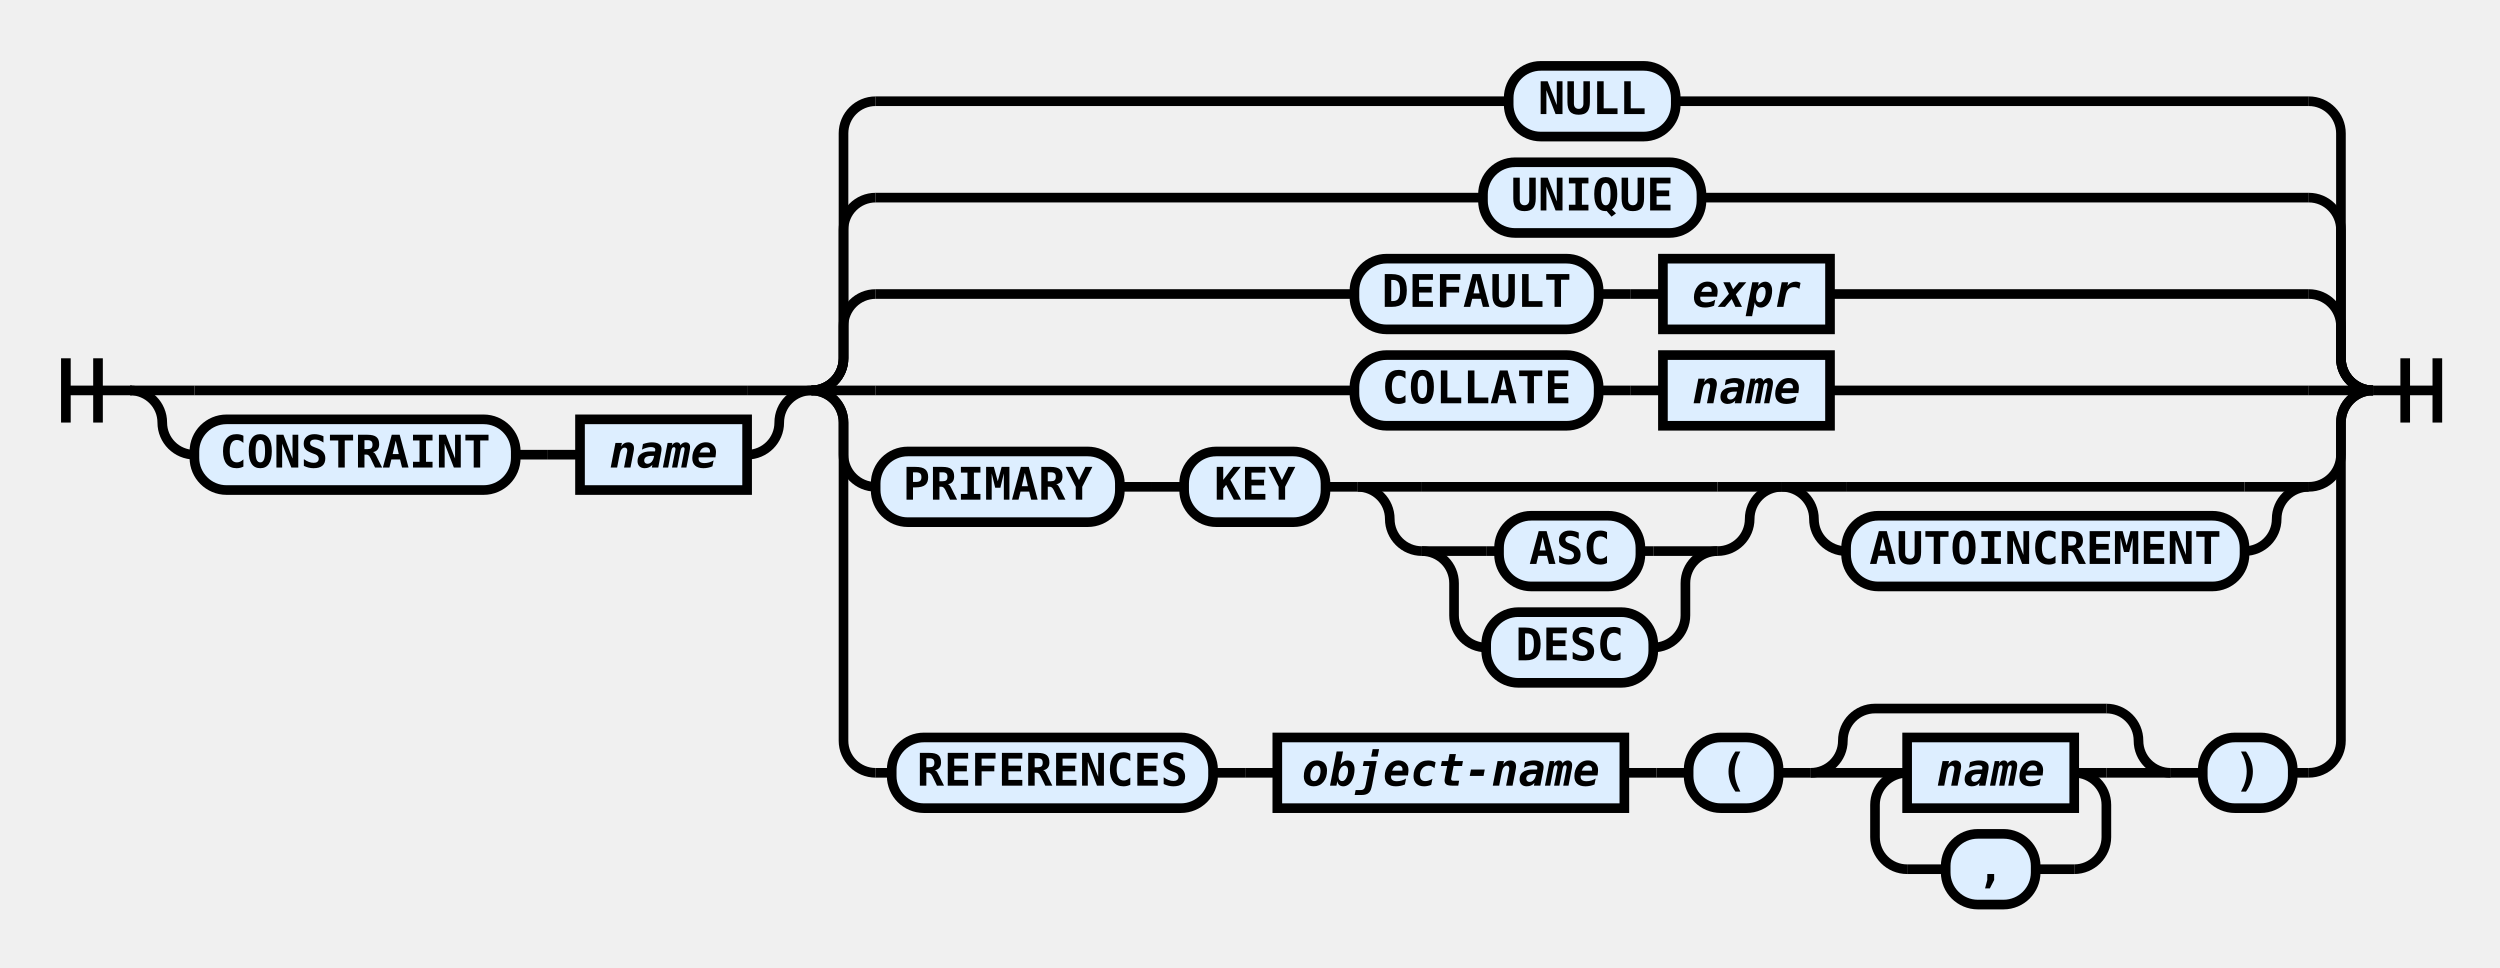
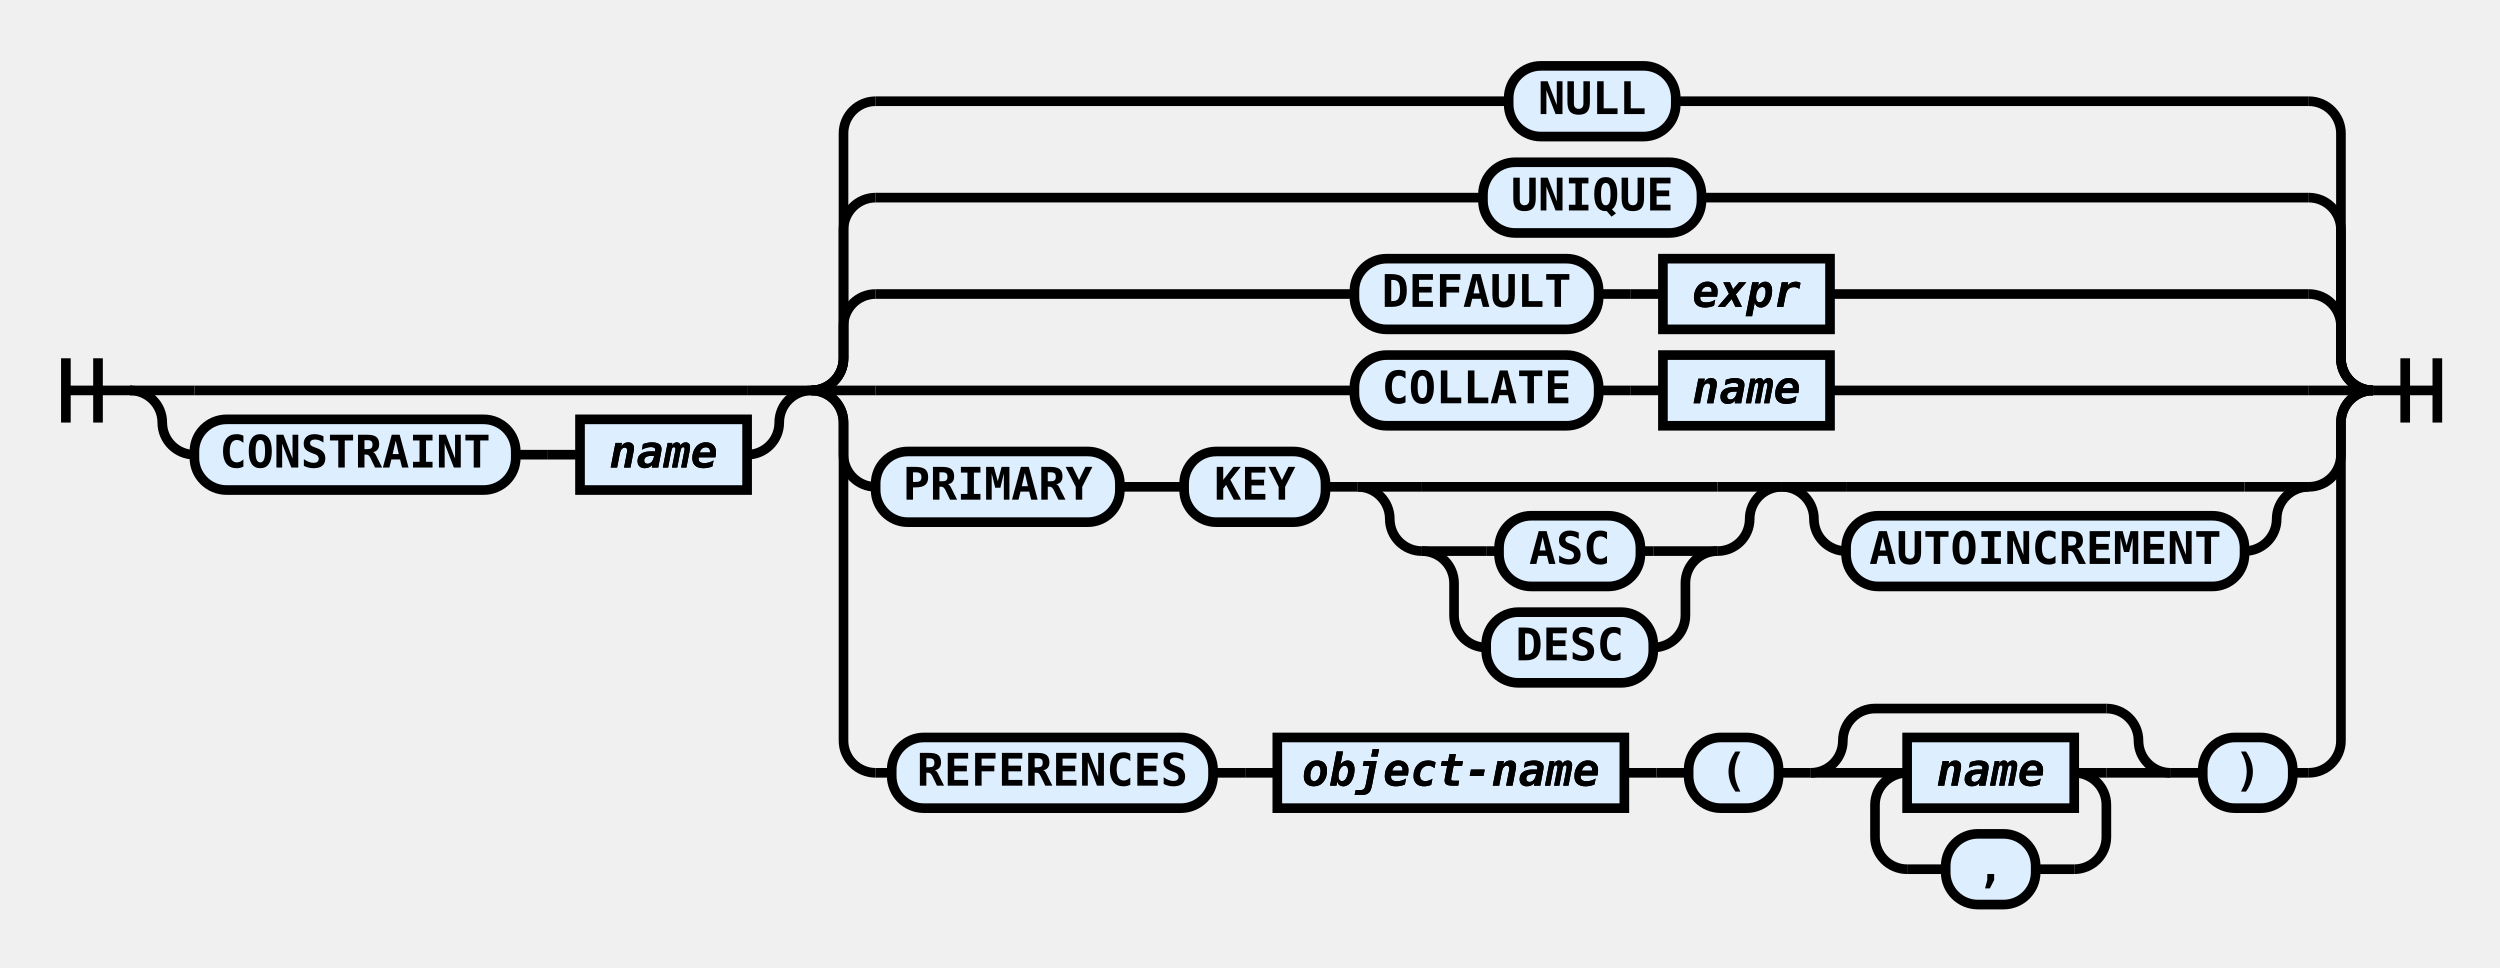
<svg xmlns="http://www.w3.org/2000/svg" class="railroad-diagram" height="301" viewBox="0 0 778 301" width="778">
  <g transform="translate(.5 .5)">
    <style type="text/css">
svg.railroad-diagram path {
    stroke-width: 3;
    stroke: black;
    fill: rgba(0,0,0,0);
}
svg.railroad-diagram text {
    font-family: "Consolas", "Monospace";
    font-size: 14px;
    font-weight: bold;
    text-anchor: middle;
}
svg.railroad-diagram text.diagram-text {
    font-size: 12px;
}
svg.railroad-diagram text.diagram-arrow {
    font-size: 16px;
}
svg.railroad-diagram text.label {
    text-anchor: start;
}
svg.railroad-diagram text.comment {
    font-family: "Consolas", "Monospace";
    font-size: 12px;
    font-style: italic;
}
svg.railroad-diagram g.non-terminal text {
    font-style: italic;
}
svg.railroad-diagram rect {
    stroke-width: 3;
    stroke: black;
    fill: #ddeeff;
}
svg.railroad-diagram path.diagram-text {
    stroke-width: 3;
    stroke: black;
    fill: white;
    cursor: help;
}
svg.railroad-diagram g.diagram-text:hover path.diagram-text {
    fill: #eee;
}
        </style>
    <path d="M 20 111 v 20 m 10 -20 v 20 m -10 -10 h 20.5" />
    <g>
      <path d="M40 121h0" />
      <path d="M252 121h0" />
      <path d="M40 121h20" />
      <g>
        <path d="M60 121h172" />
      </g>
      <path d="M232 121h20" />
      <path d="M40 121a10 10 0 0 1 10 10v0a10 10 0 0 0 10 10" />
      <g>
        <path d="M60 141h0" />
        <path d="M232 141h0" />
        <g class="terminal">
          <path d="M60 141h0" />
          <path d="M160 141h0" />
          <rect height="22" rx="10" ry="10" width="100" x="60" y="130" />
          <text x="110" y="145">CONSTRAINT</text>
        </g>
        <path d="M160 141h10" />
        <path d="M170 141h10" />
        <g class="non-terminal">
          <path d="M180 141h0" />
          <path d="M232 141h0" />
          <rect height="22" width="52" x="180" y="130" />
-           <text x="206" y="145">name</text>
+           <a href="https://rspeele.gitbooks.io/rezoom-sql/doc/Language/Name.html#name">
+             <text x="206" y="145">name</text>
+             <text x="206" y="145">name</text>
+           </a>
        </g>
      </g>
      <path d="M232 141a10 10 0 0 0 10 -10v0a10 10 0 0 1 10 -10" />
    </g>
    <g>
      <path d="M252 121h0" />
      <path d="M738 121h0" />
      <path d="M252 121a10 10 0 0 0 10 -10v-10a10 10 0 0 1 10 -10" />
      <g>
        <path d="M272 91h149" />
        <path d="M569 91h149" />
        <g class="terminal">
          <path d="M421 91h0" />
          <path d="M497 91h0" />
          <rect height="22" rx="10" ry="10" width="76" x="421" y="80" />
          <text x="459" y="95">DEFAULT</text>
        </g>
        <path d="M497 91h10" />
        <path d="M507 91h10" />
        <g class="non-terminal">
          <path d="M517 91h0" />
          <path d="M569 91h0" />
          <rect height="22" width="52" x="517" y="80" />
-           <text x="543" y="95">expr</text>
+           <a href="https://rspeele.gitbooks.io/rezoom-sql/doc/Language/Expr.html#expr">
+             <text x="543" y="95">expr</text>
+             <text x="543" y="95">expr</text>
+           </a>
        </g>
      </g>
      <path d="M718 91a10 10 0 0 1 10 10v10a10 10 0 0 0 10 10" />
      <path d="M252 121a10 10 0 0 0 10 -10v-40a10 10 0 0 1 10 -10" />
      <g class="terminal">
        <path d="M272 61h189" />
        <path d="M529 61h189" />
        <rect height="22" rx="10" ry="10" width="68" x="461" y="50" />
        <text x="495" y="65">UNIQUE</text>
      </g>
      <path d="M718 61a10 10 0 0 1 10 10v40a10 10 0 0 0 10 10" />
      <path d="M252 121a10 10 0 0 0 10 -10v-70a10 10 0 0 1 10 -10" />
      <g class="terminal">
        <path d="M272 31h197" />
        <path d="M521 31h197" />
        <rect height="22" rx="10" ry="10" width="52" x="469" y="20" />
        <text x="495" y="35">NULL</text>
      </g>
      <path d="M718 31a10 10 0 0 1 10 10v70a10 10 0 0 0 10 10" />
      <path d="M252 121h20" />
      <g>
        <path d="M272 121h149" />
        <path d="M569 121h149" />
        <g class="terminal">
          <path d="M421 121h0" />
          <path d="M497 121h0" />
          <rect height="22" rx="10" ry="10" width="76" x="421" y="110" />
          <text x="459" y="125">COLLATE</text>
        </g>
        <path d="M497 121h10" />
        <path d="M507 121h10" />
        <g class="non-terminal">
          <path d="M517 121h0" />
          <path d="M569 121h0" />
          <rect height="22" width="52" x="517" y="110" />
-           <text x="543" y="125">name</text>
+           <a href="https://rspeele.gitbooks.io/rezoom-sql/doc/Language/Name.html#name">
+             <text x="543" y="125">name</text>
+             <text x="543" y="125">name</text>
+           </a>
        </g>
      </g>
      <path d="M718 121h20" />
      <path d="M252 121a10 10 0 0 1 10 10v10a10 10 0 0 0 10 10" />
      <g>
        <path d="M272 151h0" />
        <path d="M718 151h0" />
        <g class="terminal">
          <path d="M272 151h0" />
          <path d="M348 151h0" />
          <rect height="22" rx="10" ry="10" width="76" x="272" y="140" />
          <text x="310" y="155">PRIMARY</text>
        </g>
        <path d="M348 151h10" />
        <path d="M358 151h10" />
        <g class="terminal">
          <path d="M368 151h0" />
          <path d="M412 151h0" />
          <rect height="22" rx="10" ry="10" width="44" x="368" y="140" />
          <text x="390" y="155">KEY</text>
        </g>
        <path d="M412 151h10" />
        <g>
          <path d="M422 151h0" />
          <path d="M554 151h0" />
          <path d="M422 151h20" />
          <g>
            <path d="M442 151h92" />
          </g>
          <path d="M534 151h20" />
          <path d="M422 151a10 10 0 0 1 10 10v0a10 10 0 0 0 10 10" />
          <g>
            <path d="M442 171h0" />
            <path d="M534 171h0" />
            <path d="M442 171h20" />
            <g class="terminal">
              <path d="M462 171h4" />
              <path d="M510 171h4" />
              <rect height="22" rx="10" ry="10" width="44" x="466" y="160" />
              <text x="488" y="175">ASC</text>
            </g>
            <path d="M514 171h20" />
            <path d="M442 171a10 10 0 0 1 10 10v10a10 10 0 0 0 10 10" />
            <g class="terminal">
              <path d="M462 201h0" />
              <path d="M514 201h0" />
              <rect height="22" rx="10" ry="10" width="52" x="462" y="190" />
              <text x="488" y="205">DESC</text>
            </g>
            <path d="M514 201a10 10 0 0 0 10 -10v-10a10 10 0 0 1 10 -10" />
          </g>
          <path d="M534 171a10 10 0 0 0 10 -10v0a10 10 0 0 1 10 -10" />
        </g>
        <g>
          <path d="M554 151h0" />
          <path d="M718 151h0" />
          <path d="M554 151h20" />
          <g>
            <path d="M574 151h124" />
          </g>
          <path d="M698 151h20" />
          <path d="M554 151a10 10 0 0 1 10 10v0a10 10 0 0 0 10 10" />
          <g class="terminal">
            <path d="M574 171h0" />
            <path d="M698 171h0" />
            <rect height="22" rx="10" ry="10" width="124" x="574" y="160" />
            <text x="636" y="175">AUTOINCREMENT</text>
          </g>
          <path d="M698 171a10 10 0 0 0 10 -10v0a10 10 0 0 1 10 -10" />
        </g>
      </g>
      <path d="M718 151a10 10 0 0 0 10 -10v-10a10 10 0 0 1 10 -10" />
      <path d="M252 121a10 10 0 0 1 10 10v99a10 10 0 0 0 10 10" />
      <g>
        <path d="M272 240h5" />
        <path d="M713 240h5" />
        <g class="terminal">
          <path d="M277 240h0" />
          <path d="M377 240h0" />
          <rect height="22" rx="10" ry="10" width="100" x="277" y="229" />
          <text x="327" y="244">REFERENCES</text>
        </g>
        <path d="M377 240h10" />
        <path d="M387 240h10" />
        <g class="non-terminal">
          <path d="M397 240h0" />
          <path d="M505 240h0" />
          <rect height="22" width="108" x="397" y="229" />
-           <text x="451" y="244">object-name</text>
+           <a href="https://rspeele.gitbooks.io/rezoom-sql/doc/Language/Name.html#object-name">
+             <text x="451" y="244">object-name</text>
+             <text x="451" y="244">object-name</text>
+           </a>
        </g>
        <path d="M505 240h10" />
        <path d="M515 240h10" />
        <g class="terminal">
          <path d="M525 240h0" />
          <path d="M553 240h0" />
          <rect height="22" rx="10" ry="10" width="28" x="525" y="229" />
          <text x="539" y="244">(</text>
        </g>
        <path d="M553 240h10" />
        <g>
          <path d="M563 240h0" />
          <path d="M675 240h0" />
          <path d="M563 240a10 10 0 0 0 10 -10v0a10 10 0 0 1 10 -10" />
          <g>
            <path d="M583 220h72" />
          </g>
          <path d="M655 220a10 10 0 0 1 10 10v0a10 10 0 0 0 10 10" />
          <path d="M563 240h20" />
          <g>
            <path d="M583 240h0" />
            <path d="M655 240h0" />
            <path d="M583 240h10" />
            <g class="non-terminal">
              <path d="M593 240h0" />
              <path d="M645 240h0" />
              <rect height="22" width="52" x="593" y="229" />
-               <text x="619" y="244">name</text>
+               <a href="https://rspeele.gitbooks.io/rezoom-sql/doc/Language/Name.html#name">
+                 <text x="619" y="244">name</text>
+                 <text x="619" y="244">name</text>
+               </a>
            </g>
            <path d="M645 240h10" />
            <path d="M593 240a10 10 0 0 0 -10 10v10a10 10 0 0 0 10 10" />
            <g class="terminal">
              <path d="M593 270h12" />
              <path d="M633 270h12" />
              <rect height="22" rx="10" ry="10" width="28" x="605" y="259" />
              <text x="619" y="274">,</text>
            </g>
            <path d="M645 270a10 10 0 0 0 10 -10v-10a10 10 0 0 0 -10 -10" />
          </g>
          <path d="M655 240h20" />
        </g>
        <path d="M675 240h10" />
        <g class="terminal">
          <path d="M685 240h0" />
          <path d="M713 240h0" />
          <rect height="22" rx="10" ry="10" width="28" x="685" y="229" />
          <text x="699" y="244">)</text>
        </g>
      </g>
      <path d="M718 240a10 10 0 0 0 10 -10v-99a10 10 0 0 1 10 -10" />
    </g>
    <path d="M 738 121 h 20 m -10 -10 v 20 m 10 -20 v 20" />
  </g>
</svg>
